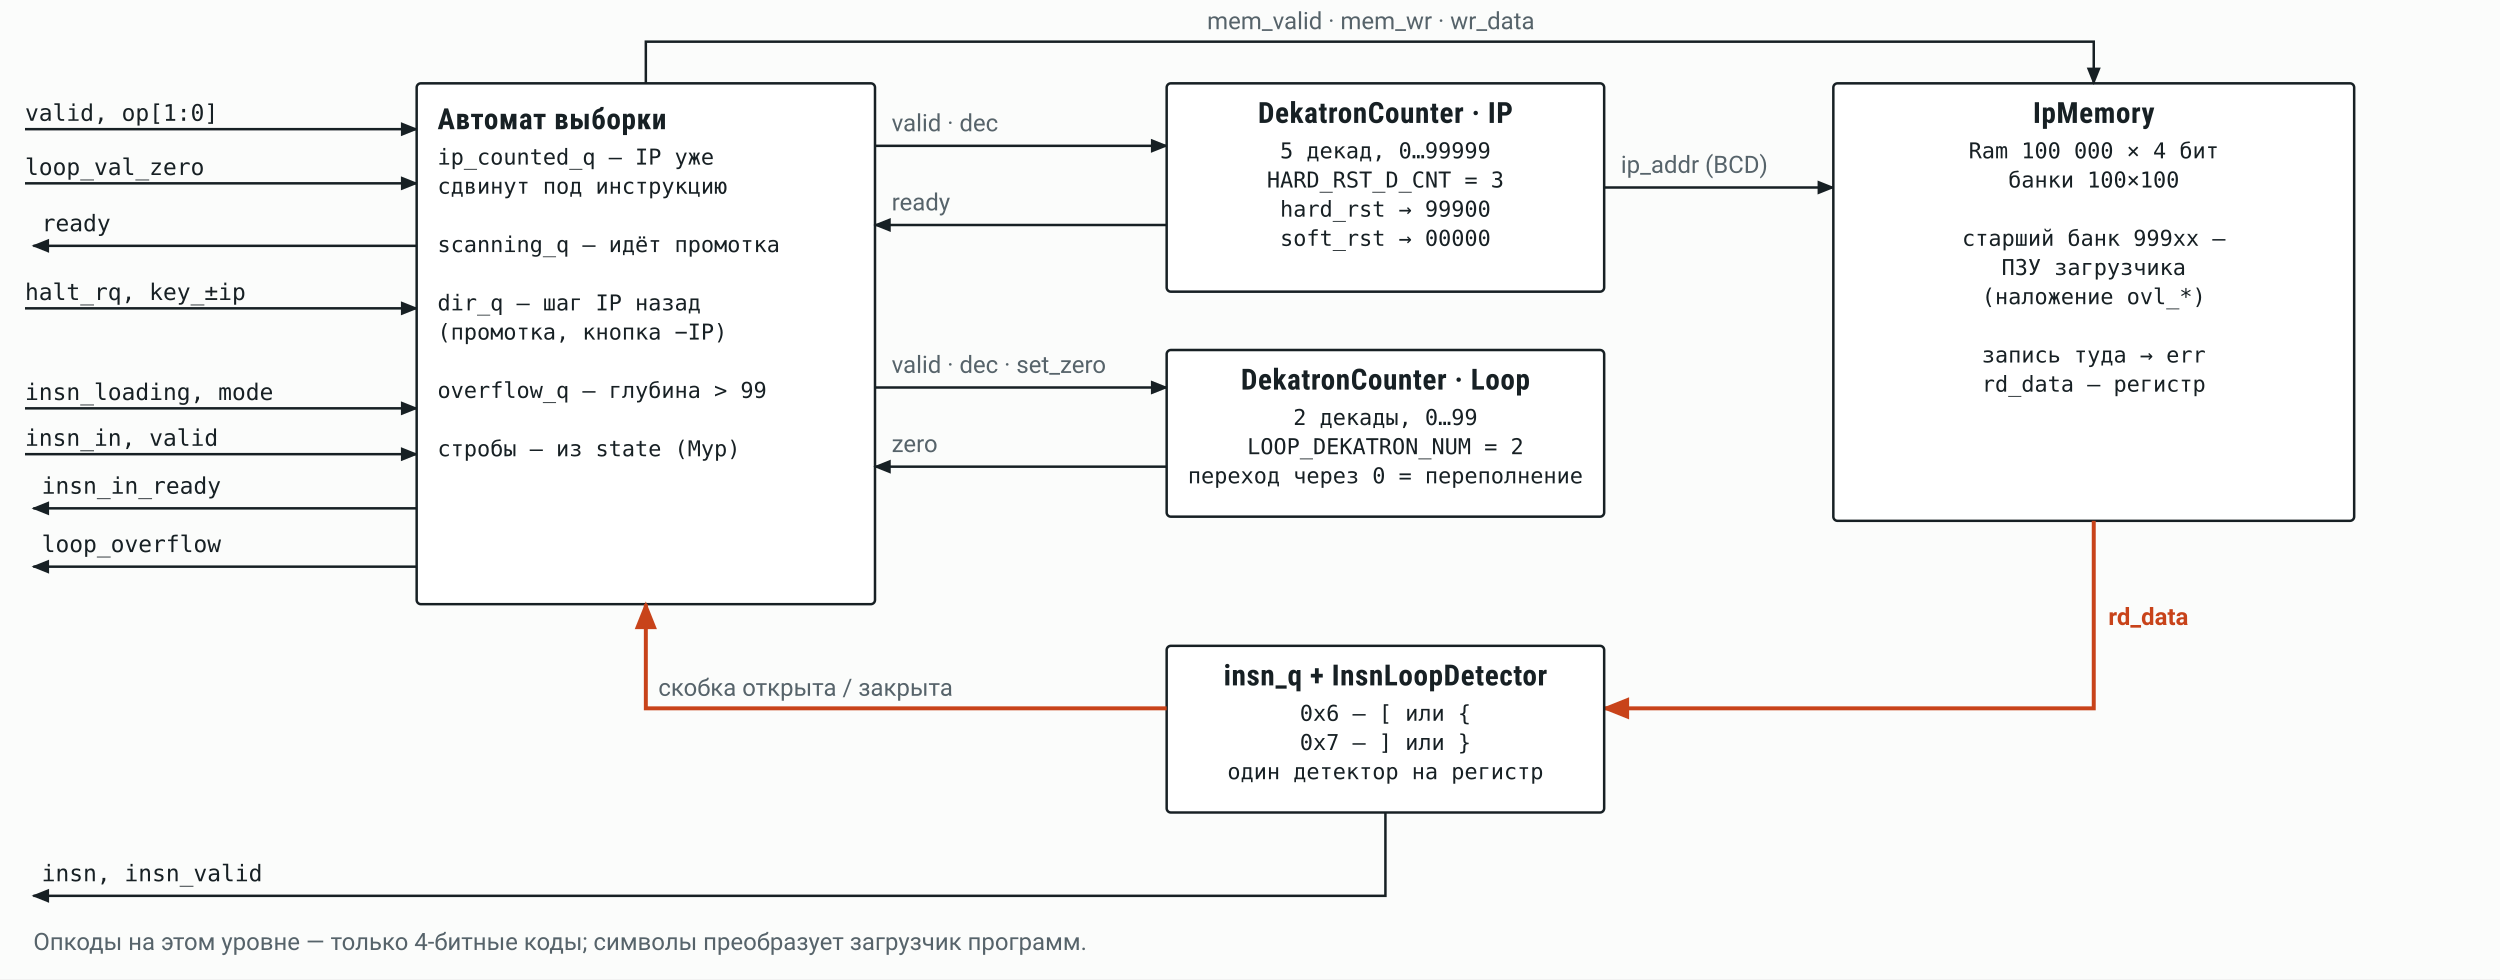
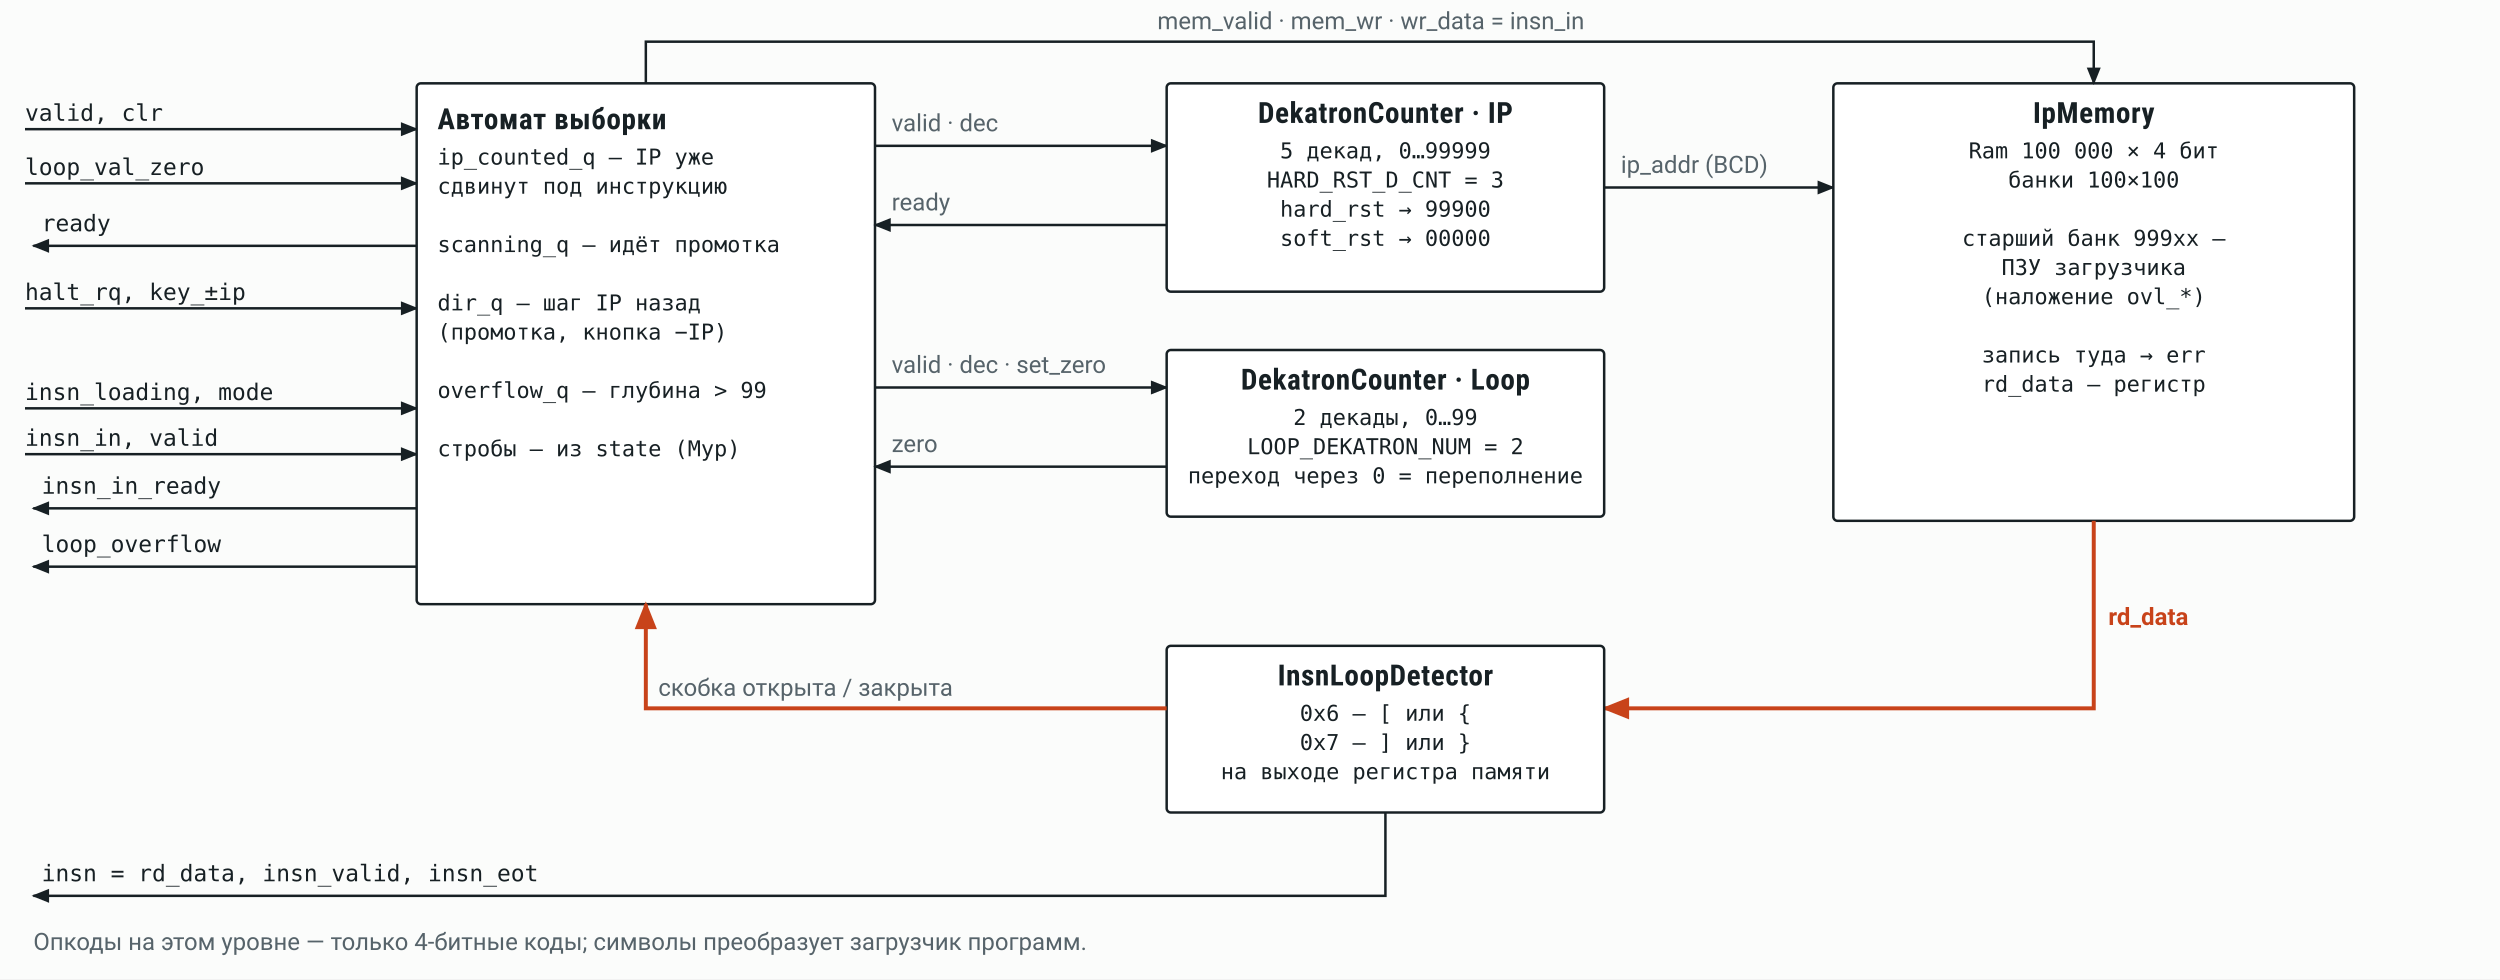
- <svg xmlns="http://www.w3.org/2000/svg" viewBox="0 0 1200 470" width="1200" height="470" class="dg" role="img" aria-label="Линия выборки: автомат управляет счётчиком инструкций и счётчиком вложенности циклов, читает опкоды из памяти программ в регистр инструкции и по детектору скобок решает, нужна ли промотка тела цикла.">
+ <svg xmlns="http://www.w3.org/2000/svg" viewBox="0 0 1200 470" width="1200" height="470" class="dg" role="img" aria-label="Линия выборки: автомат управляет счётчиком инструкций и счётчиком вложенности циклов, читает опкоды из памяти программ (опкод держит её выходной регистр) и по детектору скобок решает, нужна ли промотка тела цикла.">
  <style>
.dg { color: #172024; display: block; height: auto; color: #172024; }
.dg text { fill: currentColor; font-family: "PT Sans", "Segoe UI", Roboto, Helvetica, Arial, sans-serif; font-size: 11px; }
.dg .tt { font-family: "PT Sans Narrow", "Arial Narrow", "Roboto Condensed", Arial, sans-serif; font-weight: 700; font-size: 14px; letter-spacing: 0.02em; }
.dg .tm { font-family: "JetBrains Mono", "DejaVu Sans Mono", Consolas, "Liberation Mono", monospace; font-size: 10.5px; }
.dg .tl { fill: #56636a; font-size: 11.5px; }
.dg .tp { font-family: "JetBrains Mono", "DejaVu Sans Mono", Consolas, "Liberation Mono", monospace; font-size: 11px; }
.dg .tpi { font-family: "JetBrains Mono", "DejaVu Sans Mono", Consolas, "Liberation Mono", monospace; font-size: 10px; fill: #56636a; }
.dg .tn { fill: #56636a; font-size: 10.5px; }
.dg .tg { font-family: "JetBrains Mono", "DejaVu Sans Mono", Consolas, "Liberation Mono", monospace; font-size: 13px; font-weight: 700; }
.dg .ts { font-family: "JetBrains Mono", "DejaVu Sans Mono", Consolas, "Liberation Mono", monospace; font-size: 11.5px; font-weight: 600; }
.dg .tf { font-family: "PT Sans Narrow", "Arial Narrow", "Roboto Condensed", Arial, sans-serif; font-size: 13px; letter-spacing: 0.03em; fill: #56636a; }
.dg .tk { font-family: "PT Sans Narrow", "Arial Narrow", "Roboto Condensed", Arial, sans-serif; font-weight: 700; font-size: 14px; }
.dg .ti { font-family: "JetBrains Mono", "DejaVu Sans Mono", Consolas, "Liberation Mono", monospace; font-size: 8.5px; fill: #56636a; }
.dg .tnum { font-family: "JetBrains Mono", "DejaVu Sans Mono", Consolas, "Liberation Mono", monospace; font-size: 11px; font-weight: 700; fill: #c8431a; }
.dg .tacc { fill: #c8431a; font-weight: 700; font-size: 11.5px; }
.dg .blk { fill: #ffffff; stroke: currentColor; stroke-width: 1.2; }
.dg .blk-opt { fill: #ffffff; stroke: currentColor; stroke-width: 1.2; stroke-dasharray: 6 3; }
.dg .blk-acc { fill: rgba(200, 67, 26, 0.13); stroke: #c8431a; stroke-width: 1.6; }
.dg .frame { fill: none; stroke: #56636a; stroke-width: 1; stroke-dasharray: 2 4; }
.dg .w { fill: none; stroke: currentColor; stroke-width: 1.2; }
.dg .wd { fill: none; stroke: currentColor; stroke-width: 1.2; stroke-dasharray: 5 3; }
.dg .wacc { fill: none; stroke: #c8431a; stroke-width: 1.9; }
.dg .wbus { fill: none; stroke: currentColor; stroke-width: 3.2; }
.dg .wthin { fill: none; stroke: #56636a; stroke-width: 1; }
.dg .wv { fill: none; stroke: currentColor; stroke-width: 1.6; }
.dg .wvacc { fill: none; stroke: #c8431a; stroke-width: 2.1; }
.dg .grid { stroke: #c6cfcd; stroke-width: 1; }
.dg .ah { fill: currentColor; }
.dg .ahg { fill: #c8431a; }
.dg .ahw { fill: #a4126e; }
.dg .wwarn { fill: none; stroke: #a4126e; stroke-width: 1.8; stroke-dasharray: 6 3; }
.dg .twarn { fill: #a4126e; font-weight: 700; font-size: 11.5px; }
.dg .tl, .dg .tn, .dg .tacc, .dg .twarn { paint-order: stroke; stroke: #fbfcfb; stroke-width: 4px; stroke-linejoin: round; }
.dg .dot { fill: currentColor; }
.dg .dot-acc { fill: #c8431a; }
.dg .inv { fill: #ffffff; stroke: currentColor; stroke-width: 1.2; }
.dg .st { fill: #ffffff; stroke: currentColor; stroke-width: 1.3; }
.dg .st-acc { fill: rgba(200, 67, 26, 0.13); stroke: #c8431a; stroke-width: 1.9; }
.dg .st-dim { fill: #e3e9e8; stroke: #56636a; stroke-width: 1.1; stroke-dasharray: 4 3; }
.dg .anode { fill: #e3e9e8; stroke: #56636a; stroke-width: 1; }
.dg .kmain { fill: #ffffff; stroke: currentColor; stroke-width: 1.4; }
.dg .kga { fill: #ffffff; stroke: currentColor; stroke-width: 1.2; }
.dg .kgb { fill: #56636a; }
.dg .lit { fill: #c8431a; stroke: #c8431a; }
.dg .halo { fill: rgba(200, 67, 26, 0.13); }
.dg .tgt { fill: none; stroke: #c8431a; stroke-width: 1.3; stroke-dasharray: 3 3; }
.dg .seg { fill: #ffffff; stroke: currentColor; stroke-width: 1.1; }
.dg .seg-acc { fill: rgba(200, 67, 26, 0.13); stroke: #c8431a; stroke-width: 1.4; }
.dg .seg-off { fill: #e3e9e8; stroke: #56636a; stroke-width: 1; }
</style>
  <rect x="0" y="0" width="1200" height="470" fill="#fbfcfb" />
  <defs>
    <marker id="ipl-a" viewBox="0 0 10 10" refX="9" refY="5" markerWidth="7" markerHeight="7" orient="auto-start-reverse">
      <path d="M0,1 L10,5 L0,9 z" fill="#172024" stroke="none" stroke-width="0" class="ah" />
    </marker>
    <marker id="ipl-ag" viewBox="0 0 10 10" refX="9" refY="5" markerWidth="7" markerHeight="7" orient="auto-start-reverse">
      <path d="M0,1 L10,5 L0,9 z" fill="#c8431a" stroke="none" stroke-width="0" class="ahg" />
    </marker>
    <marker id="ipl-aw" viewBox="0 0 10 10" refX="9" refY="5" markerWidth="7" markerHeight="7" orient="auto-start-reverse">
      <path d="M0,1 L10,5 L0,9 z" fill="#a4126e" stroke="none" stroke-width="0" class="ahw" />
    </marker>
  </defs>
  <g transform="translate(0,0)">
-     <text x="12" y="58" fill="#172024" font-size="11" font-family="sans-serif" class="tp" text-anchor="start">valid, op[1:0]</text>
+     <text x="12" y="58" fill="#172024" font-size="11" font-family="sans-serif" class="tp" text-anchor="start">valid, clr</text>
    <polyline points="12,62 200,62" fill="none" stroke="#172024" stroke-width="1.2" class="w" marker-end="url(#ipl-a)" />
    <text x="12" y="84" fill="#172024" font-size="11" font-family="sans-serif" class="tp" text-anchor="start">loop_val_zero</text>
    <polyline points="12,88 200,88" fill="none" stroke="#172024" stroke-width="1.2" class="w" marker-end="url(#ipl-a)" />
    <text x="12" y="144" fill="#172024" font-size="11" font-family="sans-serif" class="tp" text-anchor="start">halt_rq, key_±ip</text>
    <polyline points="12,148 200,148" fill="none" stroke="#172024" stroke-width="1.2" class="w" marker-end="url(#ipl-a)" />
    <text x="12" y="192" fill="#172024" font-size="11" font-family="sans-serif" class="tp" text-anchor="start">insn_loading, mode</text>
    <polyline points="12,196 200,196" fill="none" stroke="#172024" stroke-width="1.2" class="w" marker-end="url(#ipl-a)" />
    <text x="12" y="214" fill="#172024" font-size="11" font-family="sans-serif" class="tp" text-anchor="start">insn_in, valid</text>
    <polyline points="12,218 200,218" fill="none" stroke="#172024" stroke-width="1.2" class="w" marker-end="url(#ipl-a)" />
    <polyline points="200,118 16,118" fill="none" stroke="#172024" stroke-width="1.2" class="w" marker-end="url(#ipl-a)" />
    <text x="20" y="111" fill="#172024" font-size="11" font-family="sans-serif" class="tp" text-anchor="start">ready</text>
    <polyline points="200,244 16,244" fill="none" stroke="#172024" stroke-width="1.2" class="w" marker-end="url(#ipl-a)" />
    <text x="20" y="237" fill="#172024" font-size="11" font-family="sans-serif" class="tp" text-anchor="start">insn_in_ready</text>
    <polyline points="200,272 16,272" fill="none" stroke="#172024" stroke-width="1.2" class="w" marker-end="url(#ipl-a)" />
    <text x="20" y="265" fill="#172024" font-size="11" font-family="sans-serif" class="tp" text-anchor="start">loop_overflow</text>
    <rect x="200" y="40" width="220" height="250" rx="2" fill="#ffffff" stroke="#172024" stroke-width="1.2" class="blk" />
    <text x="210" y="62" fill="#172024" font-size="14" font-family="sans-serif" class="tt" text-anchor="start">Автомат выборки</text>
    <text x="210" y="79" fill="#172024" font-size="11" font-family="sans-serif" class="tm" text-anchor="start">ip_counted_q — IP уже</text>
    <text x="210" y="93" fill="#172024" font-size="11" font-family="sans-serif" class="tm" text-anchor="start">сдвинут под инструкцию</text>
    <text x="210" y="107" fill="#172024" font-size="11" font-family="sans-serif" class="tm" text-anchor="start" />
    <text x="210" y="121" fill="#172024" font-size="11" font-family="sans-serif" class="tm" text-anchor="start">scanning_q — идёт промотка</text>
    <text x="210" y="135" fill="#172024" font-size="11" font-family="sans-serif" class="tm" text-anchor="start" />
    <text x="210" y="149" fill="#172024" font-size="11" font-family="sans-serif" class="tm" text-anchor="start">dir_q — шаг IP назад</text>
    <text x="210" y="163" fill="#172024" font-size="11" font-family="sans-serif" class="tm" text-anchor="start">(промотка, кнопка −IP)</text>
    <text x="210" y="177" fill="#172024" font-size="11" font-family="sans-serif" class="tm" text-anchor="start" />
    <text x="210" y="191" fill="#172024" font-size="11" font-family="sans-serif" class="tm" text-anchor="start">overflow_q — глубина &gt; 99</text>
    <text x="210" y="205" fill="#172024" font-size="11" font-family="sans-serif" class="tm" text-anchor="start" />
    <text x="210" y="219" fill="#172024" font-size="11" font-family="sans-serif" class="tm" text-anchor="start">стробы — из state (Мур)</text>
    <polyline points="420,70 560,70" fill="none" stroke="#172024" stroke-width="1.2" class="w" marker-end="url(#ipl-a)" />
    <text x="428" y="63" fill="#56636a" font-size="11" font-family="sans-serif" class="tl" text-anchor="start">valid · dec</text>
    <polyline points="560,108 420,108" fill="none" stroke="#172024" stroke-width="1.2" class="w" marker-end="url(#ipl-a)" />
    <text x="428" y="101" fill="#56636a" font-size="11" font-family="sans-serif" class="tl" text-anchor="start">ready</text>
    <rect x="560" y="40" width="210" height="100" rx="2" fill="#ffffff" stroke="#172024" stroke-width="1.2" class="blk" />
    <text x="665" y="59" fill="#172024" font-size="14" font-family="sans-serif" class="tt" text-anchor="middle">DekatronCounter · IP</text>
    <text x="665" y="76" fill="#172024" font-size="11" font-family="sans-serif" class="tm" text-anchor="middle">5 декад, 0…99999</text>
    <text x="665" y="90" fill="#172024" font-size="11" font-family="sans-serif" class="tm" text-anchor="middle">HARD_RST_D_CNT = 3</text>
    <text x="665" y="104" fill="#172024" font-size="11" font-family="sans-serif" class="tm" text-anchor="middle">hard_rst → 99900</text>
    <text x="665" y="118" fill="#172024" font-size="11" font-family="sans-serif" class="tm" text-anchor="middle">soft_rst → 00000</text>
    <polyline points="420,186 560,186" fill="none" stroke="#172024" stroke-width="1.2" class="w" marker-end="url(#ipl-a)" />
    <text x="428" y="179" fill="#56636a" font-size="11" font-family="sans-serif" class="tl" text-anchor="start">valid · dec · set_zero</text>
    <polyline points="560,224 420,224" fill="none" stroke="#172024" stroke-width="1.2" class="w" marker-end="url(#ipl-a)" />
    <text x="428" y="217" fill="#56636a" font-size="11" font-family="sans-serif" class="tl" text-anchor="start">zero</text>
    <rect x="560" y="168" width="210" height="80" rx="2" fill="#ffffff" stroke="#172024" stroke-width="1.2" class="blk" />
    <text x="665" y="187" fill="#172024" font-size="14" font-family="sans-serif" class="tt" text-anchor="middle">DekatronCounter · Loop</text>
    <text x="665" y="204" fill="#172024" font-size="11" font-family="sans-serif" class="tm" text-anchor="middle">2 декады, 0…99</text>
    <text x="665" y="218" fill="#172024" font-size="11" font-family="sans-serif" class="tm" text-anchor="middle">LOOP_DEKATRON_NUM = 2</text>
    <text x="665" y="232" fill="#172024" font-size="11" font-family="sans-serif" class="tm" text-anchor="middle">переход через 0 = переполнение</text>
    <polyline points="770,90 880,90" fill="none" stroke="#172024" stroke-width="1.2" class="w" marker-end="url(#ipl-a)" />
    <text x="778" y="83" fill="#56636a" font-size="11" font-family="sans-serif" class="tl" text-anchor="start">ip_addr (BCD)</text>
    <rect x="880" y="40" width="250" height="210" rx="2" fill="#ffffff" stroke="#172024" stroke-width="1.2" class="blk" />
    <text x="1005" y="59" fill="#172024" font-size="14" font-family="sans-serif" class="tt" text-anchor="middle">IpMemory</text>
    <text x="1005" y="76" fill="#172024" font-size="11" font-family="sans-serif" class="tm" text-anchor="middle">Ram 100 000 × 4 бит</text>
    <text x="1005" y="90" fill="#172024" font-size="11" font-family="sans-serif" class="tm" text-anchor="middle">банки 100×100</text>
    <text x="1005" y="104" fill="#172024" font-size="11" font-family="sans-serif" class="tm" text-anchor="middle" />
    <text x="1005" y="118" fill="#172024" font-size="11" font-family="sans-serif" class="tm" text-anchor="middle">старший банк 999xx —</text>
    <text x="1005" y="132" fill="#172024" font-size="11" font-family="sans-serif" class="tm" text-anchor="middle">ПЗУ загрузчика</text>
    <text x="1005" y="146" fill="#172024" font-size="11" font-family="sans-serif" class="tm" text-anchor="middle">(наложение ovl_*)</text>
    <text x="1005" y="160" fill="#172024" font-size="11" font-family="sans-serif" class="tm" text-anchor="middle" />
    <text x="1005" y="174" fill="#172024" font-size="11" font-family="sans-serif" class="tm" text-anchor="middle">запись туда → err</text>
    <text x="1005" y="188" fill="#172024" font-size="11" font-family="sans-serif" class="tm" text-anchor="middle">rd_data — регистр</text>
    <polyline points="310,40 310,20 1005,20 1005,40" fill="none" stroke="#172024" stroke-width="1.2" class="w" marker-end="url(#ipl-a)" />
-     <text x="658" y="14" fill="#56636a" font-size="11" font-family="sans-serif" class="tl" text-anchor="middle">mem_valid · mem_wr · wr_data</text>
+     <text x="658" y="14" fill="#56636a" font-size="11" font-family="sans-serif" class="tl" text-anchor="middle">mem_valid · mem_wr · wr_data = insn_in</text>
    <polyline points="1005,250 1005,340 770,340" fill="none" stroke="#c8431a" stroke-width="1.9" class="wacc" marker-end="url(#ipl-ag)" />
    <text x="1012" y="300" fill="#c8431a" font-size="11" font-family="sans-serif" class="tacc" text-anchor="start">rd_data</text>
    <rect x="560" y="310" width="210" height="80" rx="2" fill="#ffffff" stroke="#172024" stroke-width="1.2" class="blk" />
-     <text x="665" y="329" fill="#172024" font-size="14" font-family="sans-serif" class="tt" text-anchor="middle">insn_q + InsnLoopDetector</text>
+     <text x="665" y="329" fill="#172024" font-size="14" font-family="sans-serif" class="tt" text-anchor="middle">InsnLoopDetector</text>
    <text x="665" y="346" fill="#172024" font-size="11" font-family="sans-serif" class="tm" text-anchor="middle">0x6 — [ или {</text>
    <text x="665" y="360" fill="#172024" font-size="11" font-family="sans-serif" class="tm" text-anchor="middle">0x7 — ] или }</text>
-     <text x="665" y="374" fill="#172024" font-size="11" font-family="sans-serif" class="tm" text-anchor="middle">один детектор на регистр</text>
+     <text x="665" y="374" fill="#172024" font-size="11" font-family="sans-serif" class="tm" text-anchor="middle">на выходе регистра памяти</text>
    <polyline points="560,340 310,340 310,290" fill="none" stroke="#c8431a" stroke-width="1.9" class="wacc" marker-end="url(#ipl-ag)" />
    <text x="316" y="334" fill="#56636a" font-size="11" font-family="sans-serif" class="tl" text-anchor="start">скобка открыта / закрыта</text>
    <polyline points="665,390 665,430 16,430" fill="none" stroke="#172024" stroke-width="1.2" class="w" marker-end="url(#ipl-a)" />
-     <text x="20" y="423" fill="#172024" font-size="11" font-family="sans-serif" class="tp" text-anchor="start">insn, insn_valid</text>
+     <text x="20" y="423" fill="#172024" font-size="11" font-family="sans-serif" class="tp" text-anchor="start">insn = rd_data, insn_valid, insn_eot</text>
    <text x="16" y="456" fill="#56636a" font-size="11" font-family="sans-serif" class="tl" text-anchor="start">Опкоды на этом уровне — только 4-битные коды; символы преобразует загрузчик программ.</text>
  </g>
</svg>
